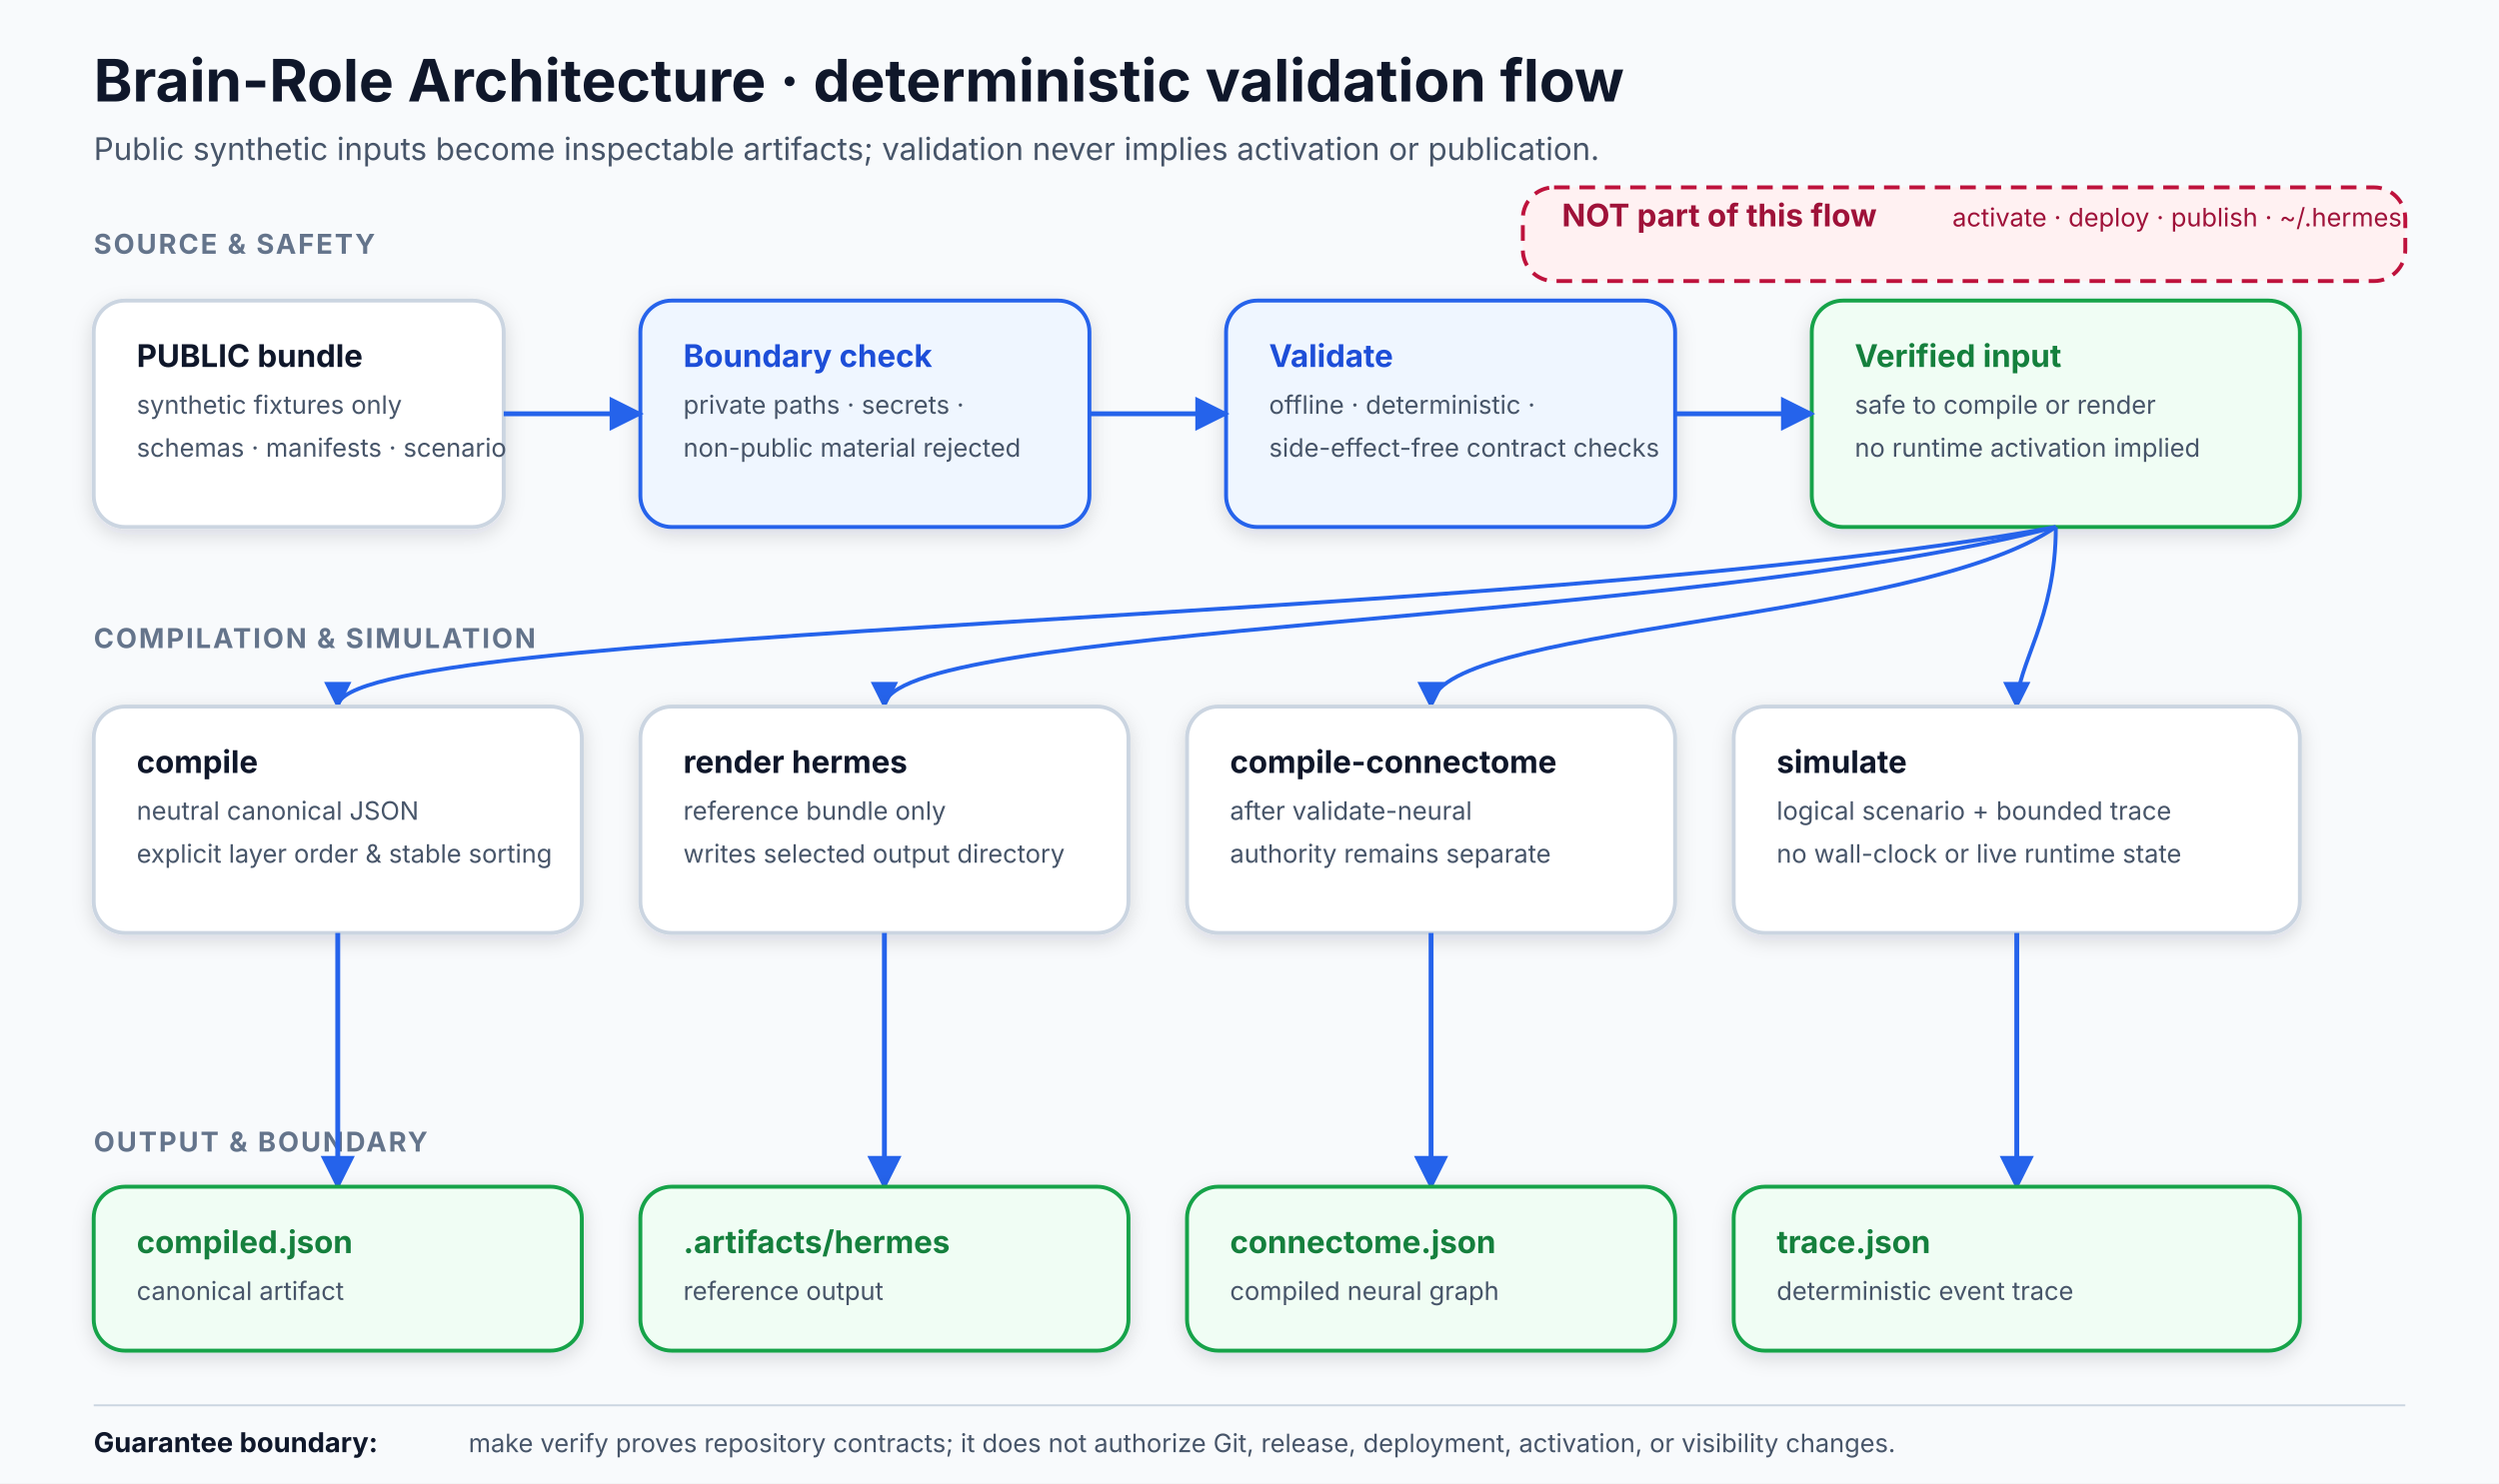
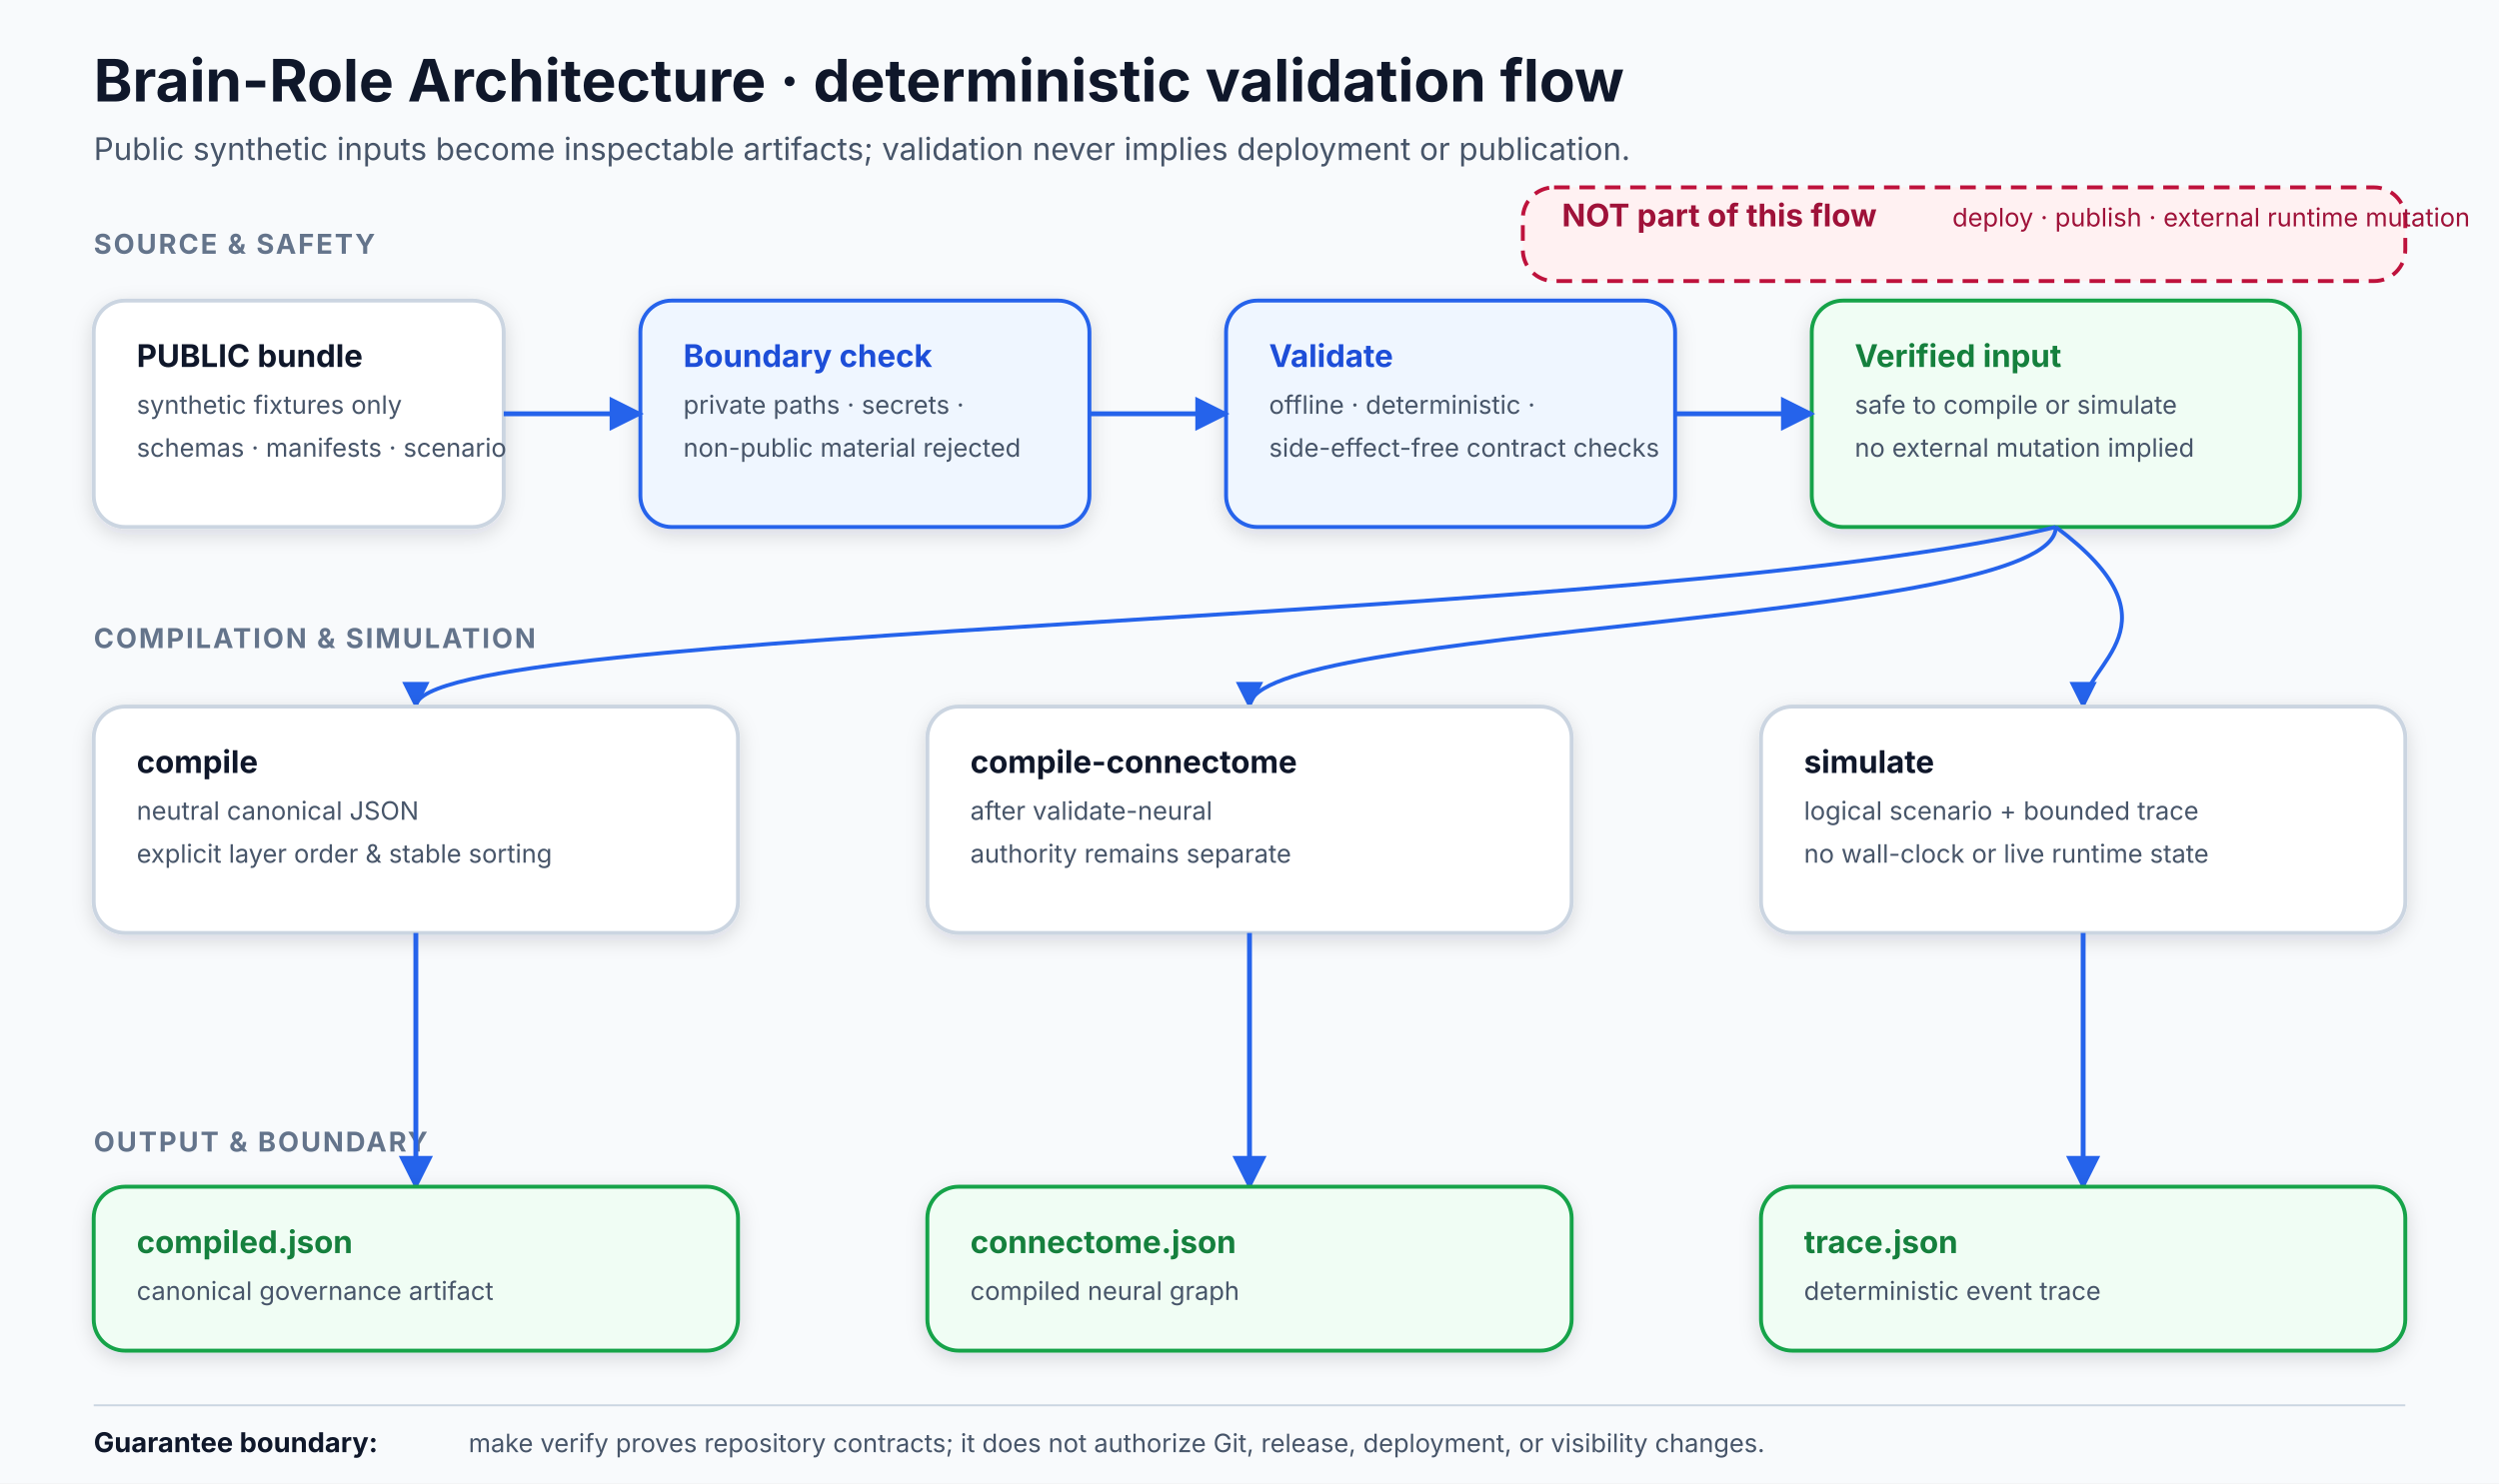
<svg xmlns="http://www.w3.org/2000/svg" width="1280" height="760" viewBox="0 0 1280 760" role="img" aria-labelledby="title desc">
  <defs>
    <filter id="shadow" x="-20%" y="-20%" width="140%" height="140%">
      <feDropShadow dx="0" dy="3" stdDeviation="5" flood-color="#0f172a" flood-opacity="0.14" />
    </filter>
    <marker id="arrow" viewBox="0 0 10 10" refX="9" refY="5" markerWidth="7" markerHeight="7" orient="auto-start-reverse">
      <path d="M 0 0 L 10 5 L 0 10 z" fill="#2563eb" />
    </marker>
    <marker id="blocked" viewBox="0 0 10 10" refX="9" refY="5" markerWidth="7" markerHeight="7" orient="auto-start-reverse">
      <path d="M 0 0 L 10 5 L 0 10 z" fill="#be123c" />
    </marker>
    <style>
      .bg { fill: #f8fafc; }
      .title { font: 700 30px -apple-system,BlinkMacSystemFont,"Segoe UI",sans-serif; fill: #0f172a; }
      .subtitle { font: 400 16px -apple-system,BlinkMacSystemFont,"Segoe UI",sans-serif; fill: #475569; }
      .stage { fill: #ffffff; stroke: #cbd5e1; stroke-width: 2; rx: 16; filter: url(#shadow); }
      .stage-blue { fill: #eff6ff; stroke: #2563eb; stroke-width: 2; rx: 16; filter: url(#shadow); }
      .stage-green { fill: #f0fdf4; stroke: #16a34a; stroke-width: 2; rx: 16; filter: url(#shadow); }
      .stage-title { font: 700 16px -apple-system,BlinkMacSystemFont,"Segoe UI",sans-serif; fill: #0f172a; }
      .stage-text { font: 400 13px -apple-system,BlinkMacSystemFont,"Segoe UI",sans-serif; fill: #475569; }
      .stage-blue-title { font: 700 16px -apple-system,BlinkMacSystemFont,"Segoe UI",sans-serif; fill: #1d4ed8; }
      .stage-green-title { font: 700 16px -apple-system,BlinkMacSystemFont,"Segoe UI",sans-serif; fill: #15803d; }
      .lane { font: 700 14px -apple-system,BlinkMacSystemFont,"Segoe UI",sans-serif; fill: #64748b; letter-spacing: 1px; }
      .arrow { stroke: #2563eb; stroke-width: 2.5; fill: none; marker-end: url(#arrow); }
      .branch { stroke: #2563eb; stroke-width: 2; fill: none; marker-end: url(#arrow); }
      .blocked-box { fill: #fff1f2; stroke: #be123c; stroke-width: 2; stroke-dasharray: 8 5; rx: 16; }
      .blocked-title { font: 700 16px -apple-system,BlinkMacSystemFont,"Segoe UI",sans-serif; fill: #9f1239; }
      .blocked-text { font: 400 13px -apple-system,BlinkMacSystemFont,"Segoe UI",sans-serif; fill: #9f1239; }
-       .blocked-arrow { stroke: #be123c; stroke-width: 2; stroke-dasharray: 7 5; fill: none; marker-end: url(#blocked); }
      .note { font: 400 13px -apple-system,BlinkMacSystemFont,"Segoe UI",sans-serif; fill: #475569; }
      .strong { font: 700 14px -apple-system,BlinkMacSystemFont,"Segoe UI",sans-serif; fill: #0f172a; }
    </style>
  </defs>
  <rect class="bg" width="1280" height="760" />
  <text class="title" x="48" y="52">Brain-Role Architecture · deterministic validation flow</text>
-   <text class="subtitle" x="48" y="82">Public synthetic inputs become inspectable artifacts; validation never implies activation or publication.</text>
+   <text class="subtitle" x="48" y="82">Public synthetic inputs become inspectable artifacts; validation never implies deployment or publication.</text>
  <rect class="blocked-box" x="780" y="96" width="452" height="48" />
  <text class="blocked-title" x="800" y="116">NOT part of this flow</text>
-   <text class="blocked-text" x="1000" y="116">activate · deploy · publish · ~/.hermes</text>
+   <text class="blocked-text" x="1000" y="116">deploy · publish · external runtime mutation</text>
  <text class="lane" x="48" y="130">SOURCE &amp; SAFETY</text>
  <text class="lane" x="48" y="332">COMPILATION &amp; SIMULATION</text>
  <text class="lane" x="48" y="590">OUTPUT &amp; BOUNDARY</text>
  <rect class="stage" x="48" y="154" width="210" height="116" />
  <text class="stage-title" x="70" y="188">PUBLIC bundle</text>
  <text class="stage-text" x="70" y="212">synthetic fixtures only</text>
  <text class="stage-text" x="70" y="234">schemas · manifests · scenario</text>
  <rect class="stage-blue" x="328" y="154" width="230" height="116" />
  <text class="stage-blue-title" x="350" y="188">Boundary check</text>
  <text class="stage-text" x="350" y="212">private paths · secrets ·</text>
  <text class="stage-text" x="350" y="234">non-public material rejected</text>
  <rect class="stage-blue" x="628" y="154" width="230" height="116" />
  <text class="stage-blue-title" x="650" y="188">Validate</text>
  <text class="stage-text" x="650" y="212">offline · deterministic ·</text>
  <text class="stage-text" x="650" y="234">side-effect-free contract checks</text>
  <rect class="stage-green" x="928" y="154" width="250" height="116" />
  <text class="stage-green-title" x="950" y="188">Verified input</text>
-   <text class="stage-text" x="950" y="212">safe to compile or render</text>
-   <text class="stage-text" x="950" y="234">no runtime activation implied</text>
+   <text class="stage-text" x="950" y="212">safe to compile or simulate</text>
+   <text class="stage-text" x="950" y="234">no external mutation implied</text>
  <path class="arrow" d="M 258 212 L 328 212" />
  <path class="arrow" d="M 558 212 L 628 212" />
  <path class="arrow" d="M 858 212 L 928 212" />
-   <path class="branch" d="M 1053 270 C 780 320 173 320 173 362" />
-   <path class="branch" d="M 1053 270 C 860 320 453 320 453 362" />
-   <path class="branch" d="M 1053 270 C 980 320 733 320 733 362" />
-   <path class="branch" d="M 1053 270 C 1053 318 1033 340 1033 362" />
-   <rect class="stage" x="48" y="362" width="250" height="116" />
+   <path class="branch" d="M 1053 270 C 850 320 213 320 213 362" />
+   <path class="branch" d="M 1053 270 C 1053 320 640 320 640 362" />
+   <path class="branch" d="M 1053 270 C 1120 320 1067 340 1067 362" />
+   <rect class="stage" x="48" y="362" width="330" height="116" />
  <text class="stage-title" x="70" y="396">compile</text>
  <text class="stage-text" x="70" y="420">neutral canonical JSON</text>
  <text class="stage-text" x="70" y="442">explicit layer order &amp; stable sorting</text>
-   <rect class="stage" x="328" y="362" width="250" height="116" />
-   <text class="stage-title" x="350" y="396">render hermes</text>
-   <text class="stage-text" x="350" y="420">reference bundle only</text>
-   <text class="stage-text" x="350" y="442">writes selected output directory</text>
-   <rect class="stage" x="608" y="362" width="250" height="116" />
-   <text class="stage-title" x="630" y="396">compile-connectome</text>
-   <text class="stage-text" x="630" y="420">after validate-neural</text>
-   <text class="stage-text" x="630" y="442">authority remains separate</text>
-   <rect class="stage" x="888" y="362" width="290" height="116" />
-   <text class="stage-title" x="910" y="396">simulate</text>
-   <text class="stage-text" x="910" y="420">logical scenario + bounded trace</text>
-   <text class="stage-text" x="910" y="442">no wall-clock or live runtime state</text>
-   <path class="arrow" d="M 173 478 C 173 535 173 535 173 608" />
-   <path class="arrow" d="M 453 478 C 453 535 453 535 453 608" />
-   <path class="arrow" d="M 733 478 C 733 535 733 535 733 608" />
-   <path class="arrow" d="M 1033 478 C 1033 535 1033 535 1033 608" />
-   <rect class="stage-green" x="48" y="608" width="250" height="84" />
+   <rect class="stage" x="475" y="362" width="330" height="116" />
+   <text class="stage-title" x="497" y="396">compile-connectome</text>
+   <text class="stage-text" x="497" y="420">after validate-neural</text>
+   <text class="stage-text" x="497" y="442">authority remains separate</text>
+   <rect class="stage" x="902" y="362" width="330" height="116" />
+   <text class="stage-title" x="924" y="396">simulate</text>
+   <text class="stage-text" x="924" y="420">logical scenario + bounded trace</text>
+   <text class="stage-text" x="924" y="442">no wall-clock or live runtime state</text>
+   <path class="arrow" d="M 213 478 C 213 535 213 535 213 608" />
+   <path class="arrow" d="M 640 478 C 640 535 640 535 640 608" />
+   <path class="arrow" d="M 1067 478 C 1067 535 1067 535 1067 608" />
+   <rect class="stage-green" x="48" y="608" width="330" height="84" />
  <text class="stage-green-title" x="70" y="642">compiled.json</text>
-   <text class="stage-text" x="70" y="666">canonical artifact</text>
-   <rect class="stage-green" x="328" y="608" width="250" height="84" />
-   <text class="stage-green-title" x="350" y="642">.artifacts/hermes</text>
-   <text class="stage-text" x="350" y="666">reference output</text>
-   <rect class="stage-green" x="608" y="608" width="250" height="84" />
-   <text class="stage-green-title" x="630" y="642">connectome.json</text>
-   <text class="stage-text" x="630" y="666">compiled neural graph</text>
-   <rect class="stage-green" x="888" y="608" width="290" height="84" />
-   <text class="stage-green-title" x="910" y="642">trace.json</text>
-   <text class="stage-text" x="910" y="666">deterministic event trace</text>
+   <text class="stage-text" x="70" y="666">canonical governance artifact</text>
+   <rect class="stage-green" x="475" y="608" width="330" height="84" />
+   <text class="stage-green-title" x="497" y="642">connectome.json</text>
+   <text class="stage-text" x="497" y="666">compiled neural graph</text>
+   <rect class="stage-green" x="902" y="608" width="330" height="84" />
+   <text class="stage-green-title" x="924" y="642">trace.json</text>
+   <text class="stage-text" x="924" y="666">deterministic event trace</text>
  <line x1="48" y1="720" x2="1232" y2="720" stroke="#cbd5e1" />
  <text class="strong" x="48" y="744">Guarantee boundary:</text>
-   <text class="note" x="240" y="744">make verify proves repository contracts; it does not authorize Git, release, deployment, activation, or visibility changes.</text>
+   <text class="note" x="240" y="744">make verify proves repository contracts; it does not authorize Git, release, deployment, or visibility changes.</text>
</svg>
